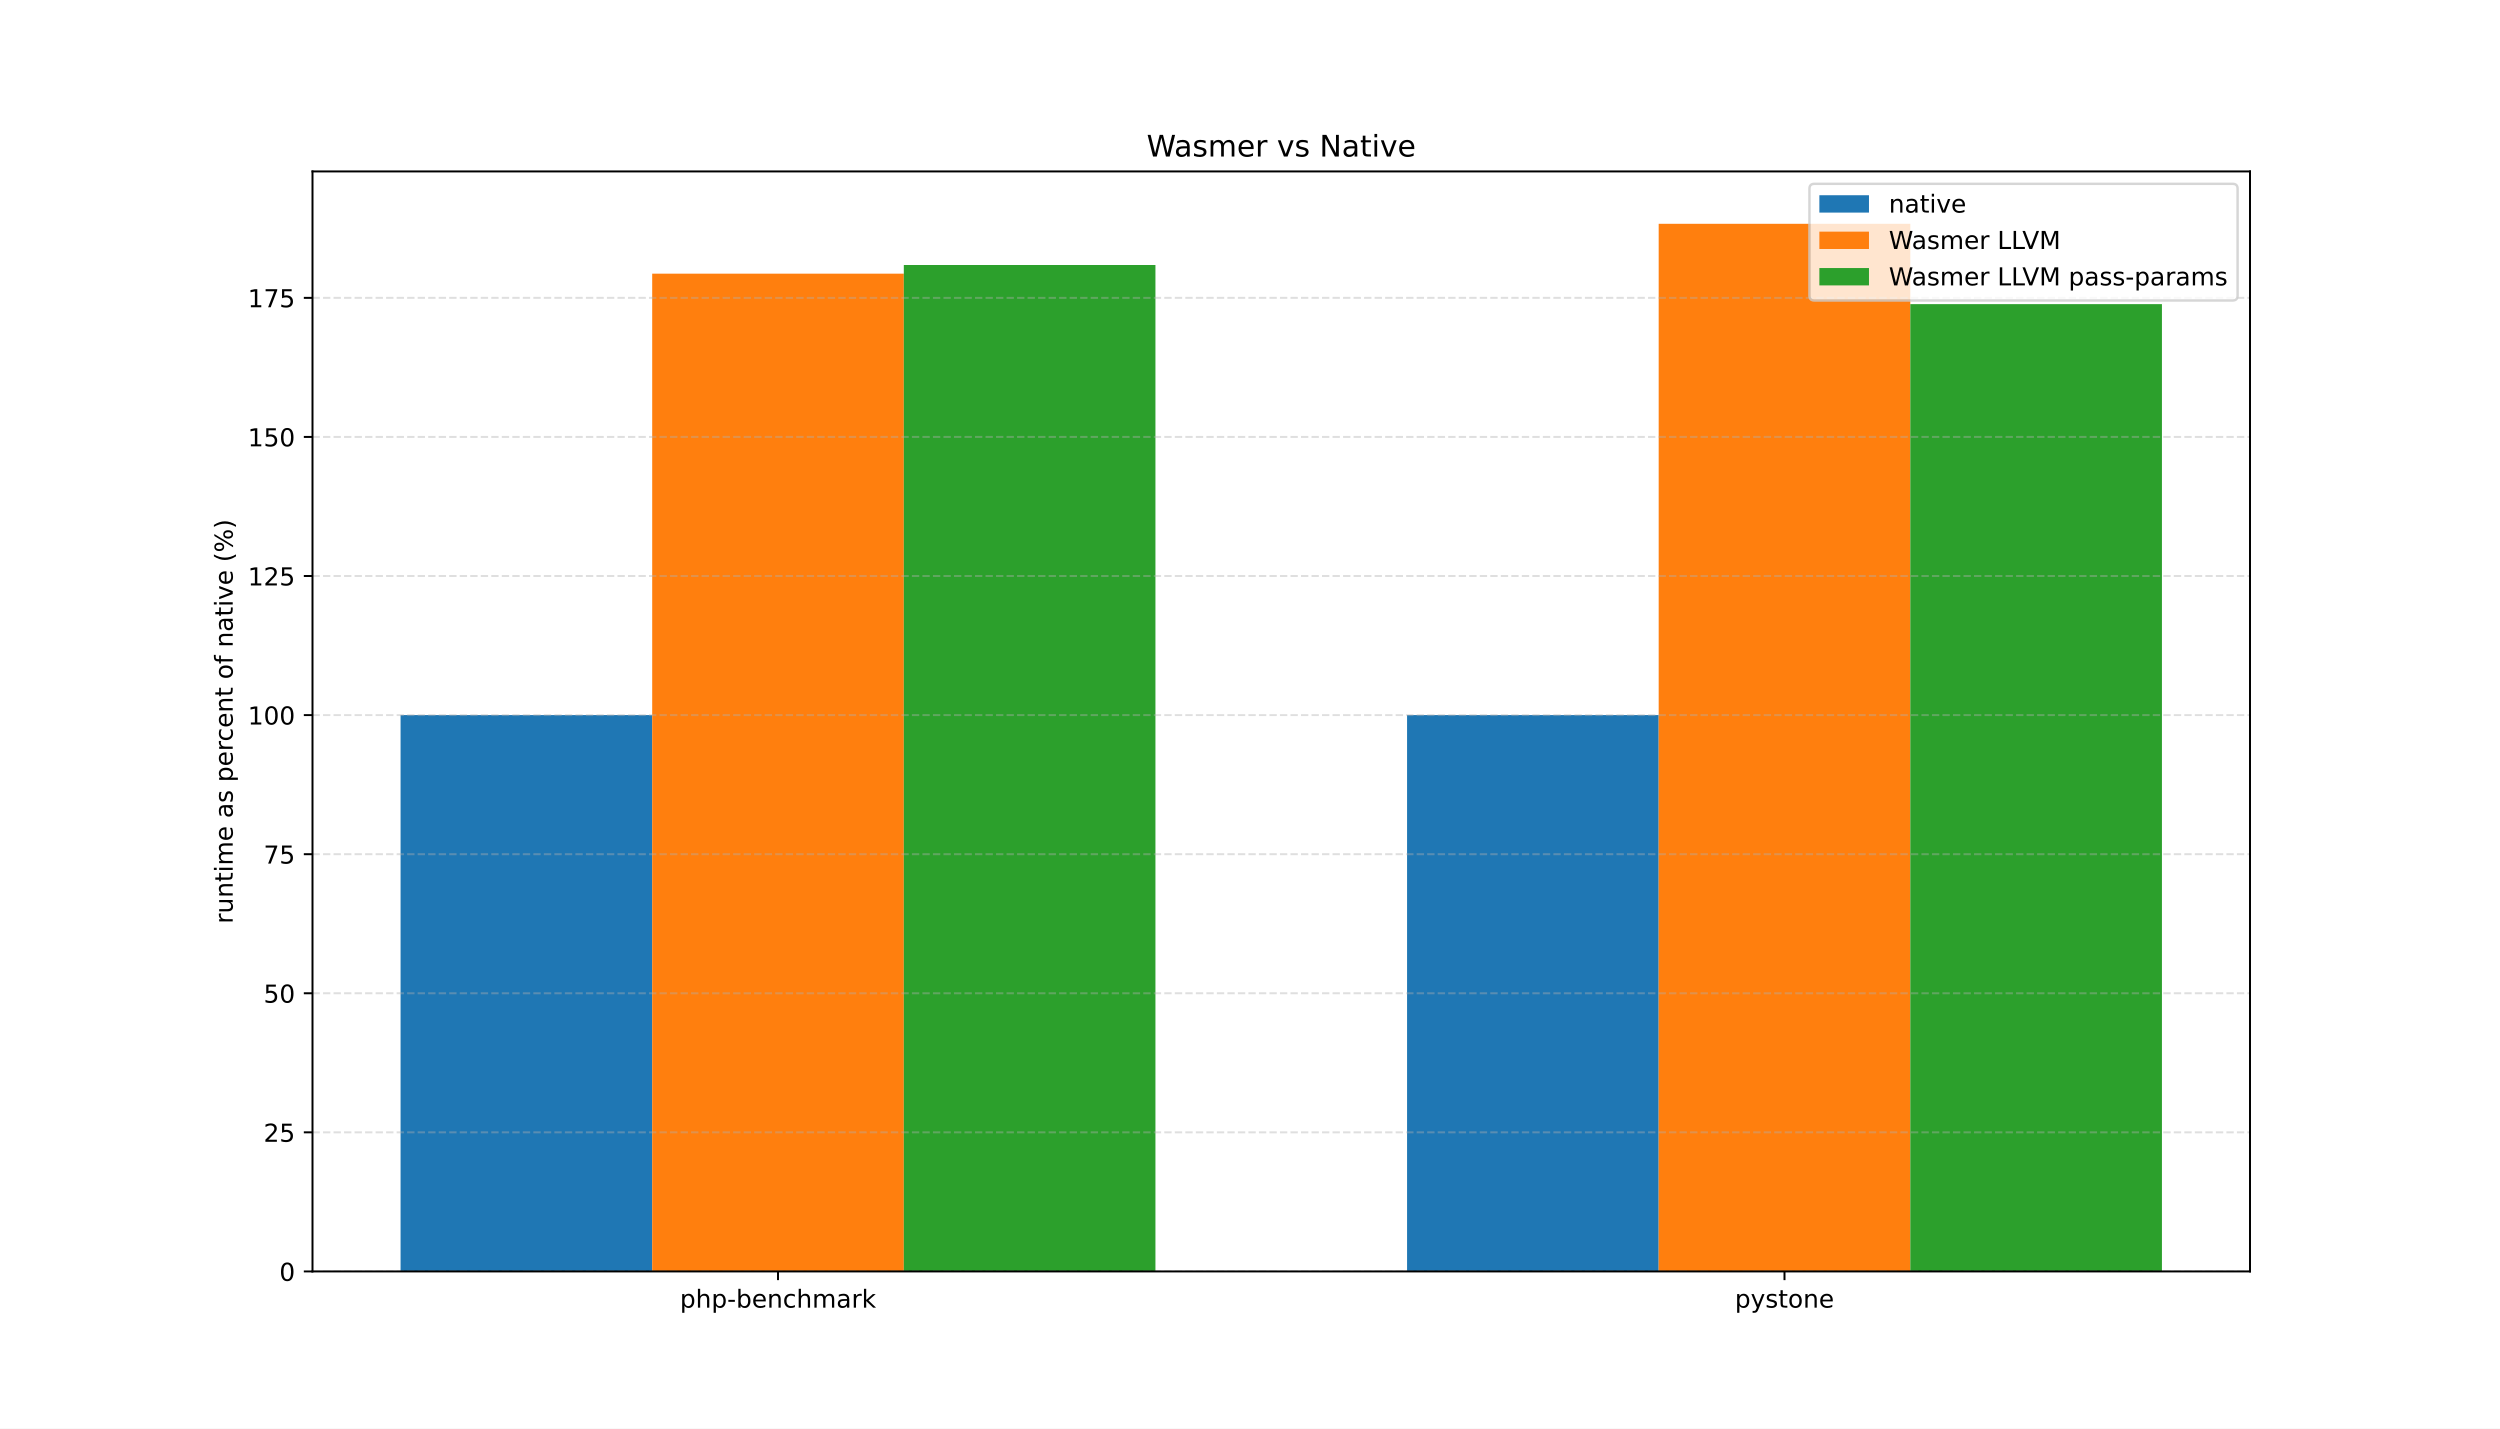
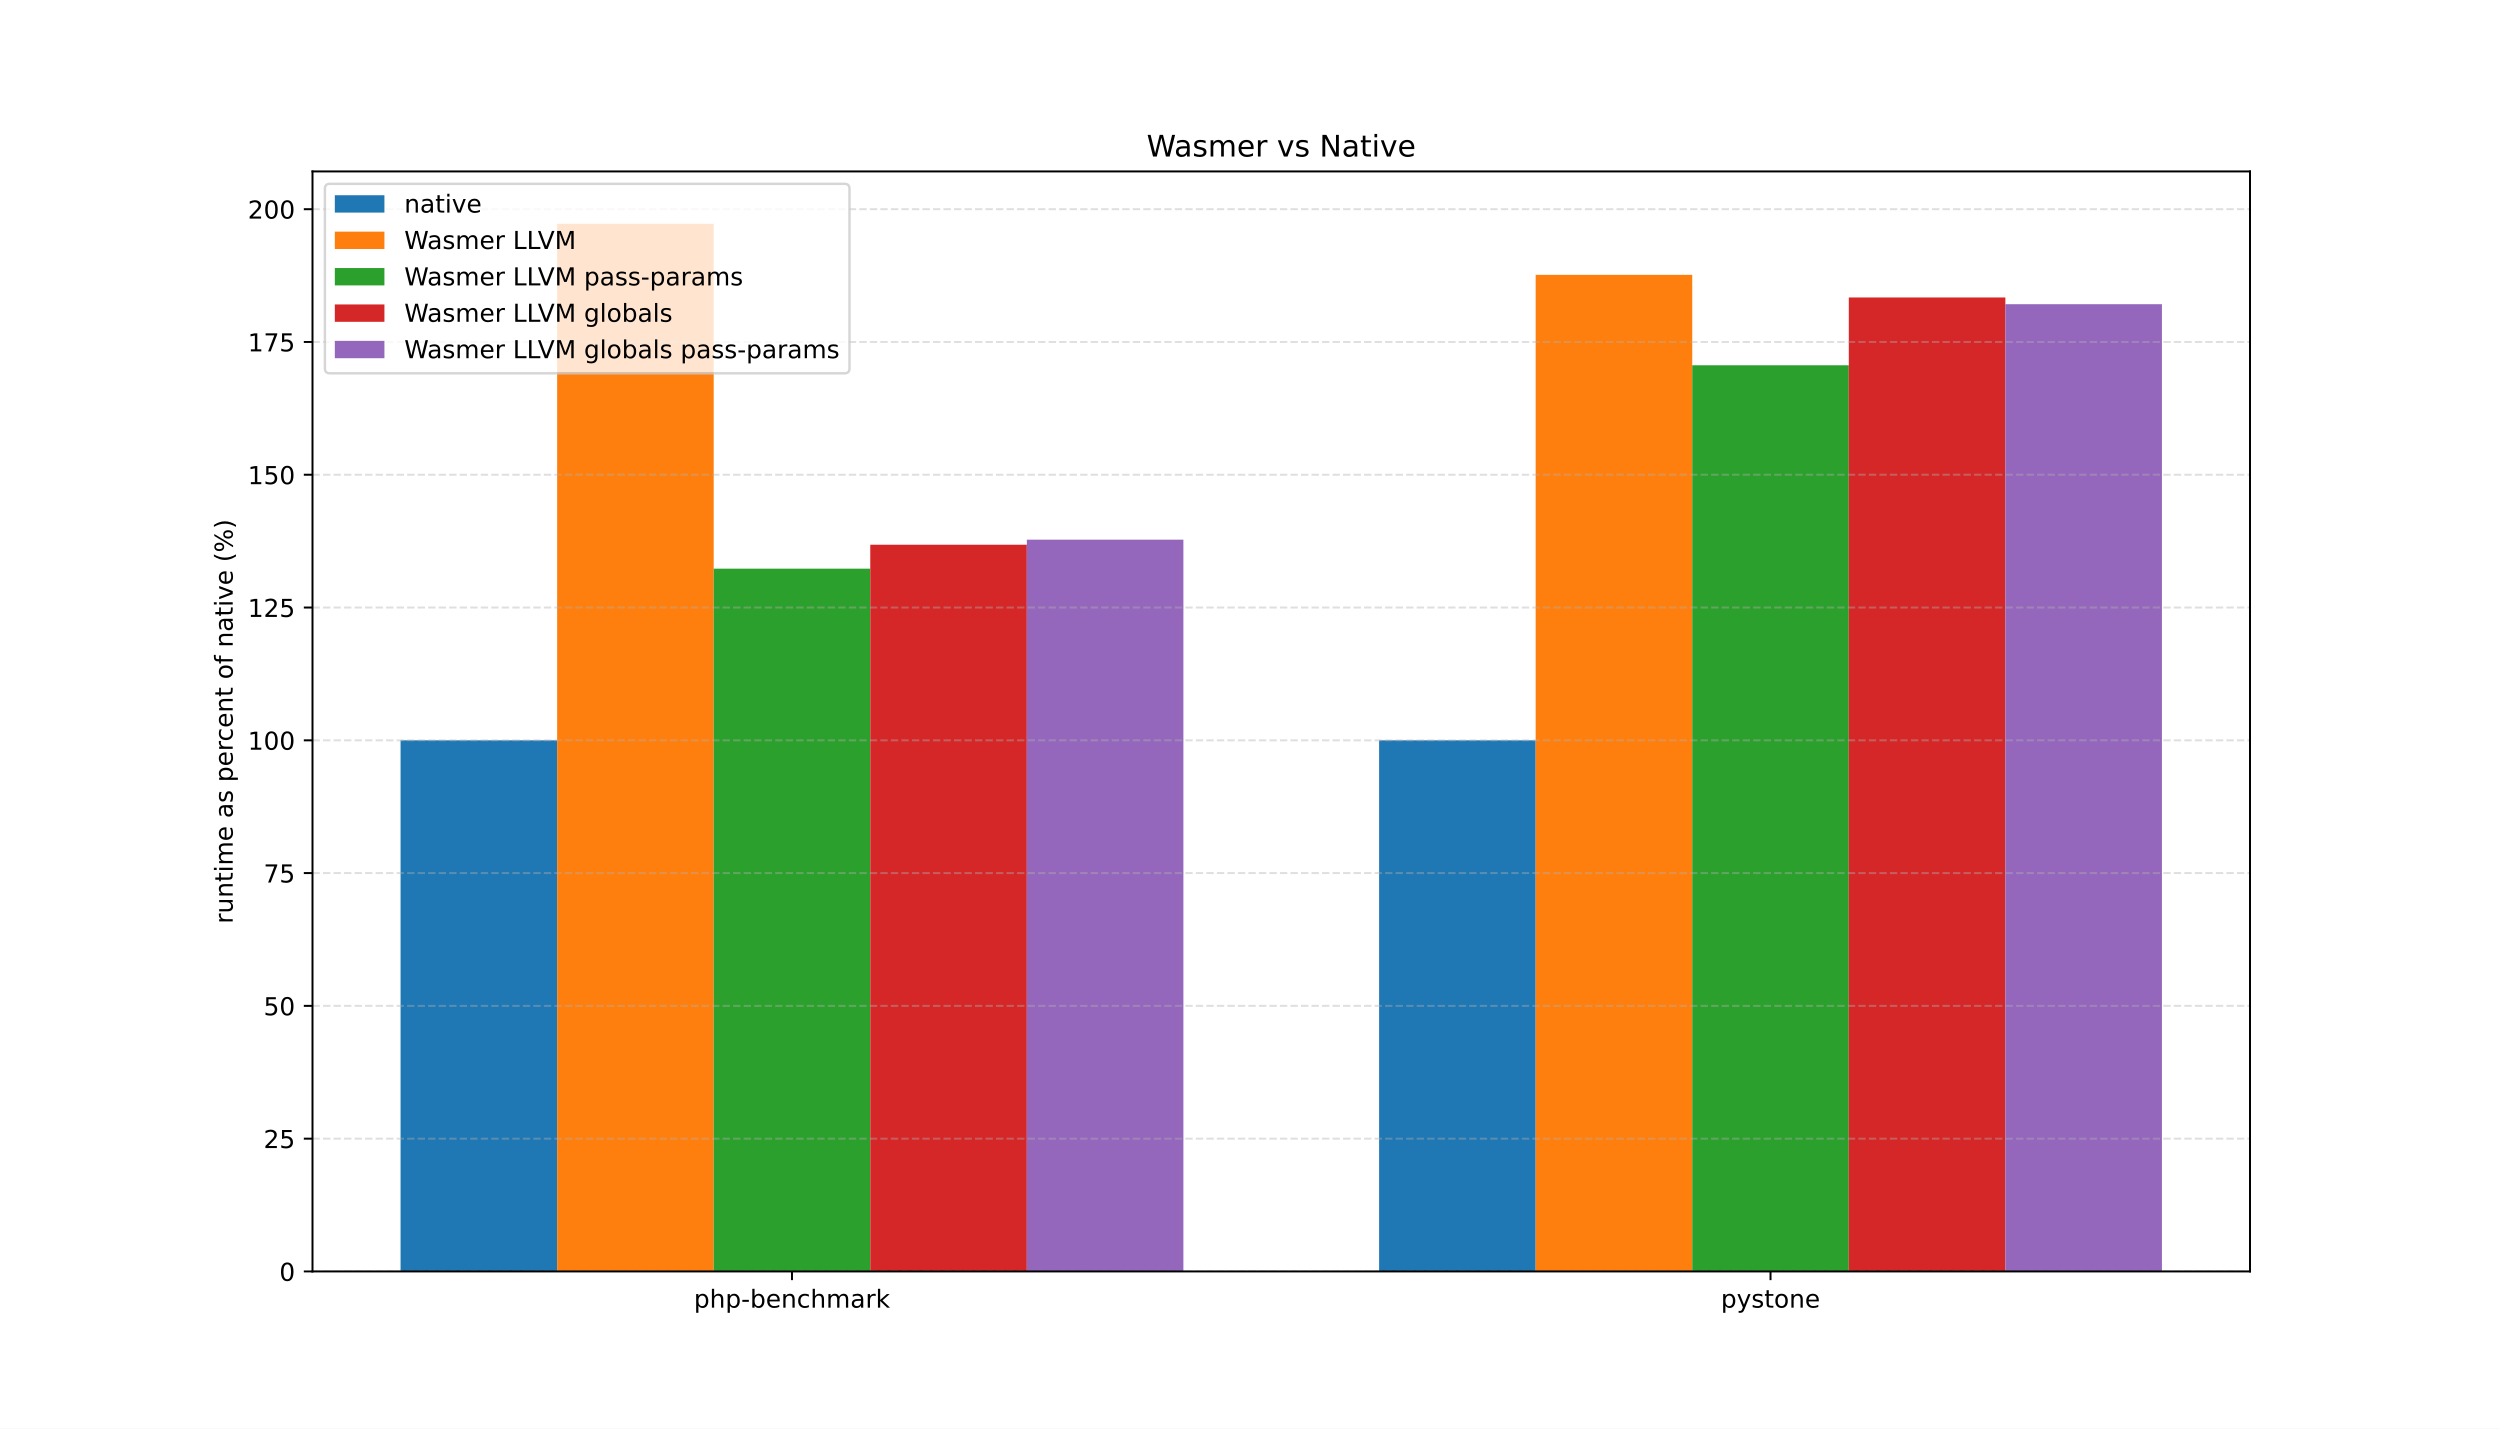
<svg xmlns="http://www.w3.org/2000/svg" xmlns:xlink="http://www.w3.org/1999/xlink" width="1008pt" height="576pt" viewBox="0 0 1008 576" version="1.1">
  <defs>
    <style type="text/css">*{stroke-linejoin: round; stroke-linecap: butt}</style>
  </defs>
  <g id="figure_1">
    <g id="patch_1">
      <path d="M 0 576  L 1008 576  L 1008 0  L 0 0  z " style="fill: #ffffff" />
    </g>
    <g id="axes_1">
      <g id="patch_2">
        <path d="M 126 512.64  L 907.2 512.64  L 907.2 69.12  L 126 69.12  z " style="fill: #ffffff" />
      </g>
      <g id="patch_3">
-         <path d="M 161.509 512.64  L 262.964 512.64  L 262.964 288.328  L 161.509 288.328  z " clip-path="url(#p342e82eab1)" style="fill: #1f77b4" />
+         <path d="M 161.509 512.64  L 224.636 512.64  L 224.636 298.492  L 161.509 298.492  z " clip-path="url(#p5387214556)" style="fill: #1f77b4" />
      </g>
      <g id="patch_4">
-         <path d="M 567.327 512.64  L 668.782 512.64  L 668.782 288.328  L 567.327 288.328  z " clip-path="url(#p342e82eab1)" style="fill: #1f77b4" />
+         <path d="M 556.055 512.64  L 619.182 512.64  L 619.182 298.492  L 556.055 298.492  z " clip-path="url(#p5387214556)" style="fill: #1f77b4" />
      </g>
      <g id="patch_5">
-         <path d="M 262.964 512.64  L 364.418 512.64  L 364.418 110.35  L 262.964 110.35  z " clip-path="url(#p342e82eab1)" style="fill: #ff7f0e" />
+         <path d="M 224.636 512.64  L 287.764 512.64  L 287.764 90.24  L 224.636 90.24  z " clip-path="url(#p5387214556)" style="fill: #ff7f0e" />
      </g>
      <g id="patch_6">
-         <path d="M 668.782 512.64  L 770.236 512.64  L 770.236 90.24  L 668.782 90.24  z " clip-path="url(#p342e82eab1)" style="fill: #ff7f0e" />
+         <path d="M 619.182 512.64  L 682.309 512.64  L 682.309 110.815  L 619.182 110.815  z " clip-path="url(#p5387214556)" style="fill: #ff7f0e" />
      </g>
      <g id="patch_7">
-         <path d="M 364.418 512.64  L 465.873 512.64  L 465.873 106.85  L 364.418 106.85  z " clip-path="url(#p342e82eab1)" style="fill: #2ca02c" />
+         <path d="M 287.764 512.64  L 350.891 512.64  L 350.891 229.289  L 287.764 229.289  z " clip-path="url(#p5387214556)" style="fill: #2ca02c" />
      </g>
      <g id="patch_8">
-         <path d="M 770.236 512.64  L 871.691 512.64  L 871.691 122.639  L 770.236 122.639  z " clip-path="url(#p342e82eab1)" style="fill: #2ca02c" />
+         <path d="M 682.309 512.64  L 745.436 512.64  L 745.436 147.288  L 682.309 147.288  z " clip-path="url(#p5387214556)" style="fill: #2ca02c" />
+       </g>
+       <g id="patch_9">
+         <path d="M 350.891 512.64  L 414.018 512.64  L 414.018 219.643  L 350.891 219.643  z " clip-path="url(#p5387214556)" style="fill: #d62728" />
+       </g>
+       <g id="patch_10">
+         <path d="M 745.436 512.64  L 808.564 512.64  L 808.564 119.947  L 745.436 119.947  z " clip-path="url(#p5387214556)" style="fill: #d62728" />
+       </g>
+       <g id="patch_11">
+         <path d="M 414.018 512.64  L 477.145 512.64  L 477.145 217.607  L 414.018 217.607  z " clip-path="url(#p5387214556)" style="fill: #9467bd" />
+       </g>
+       <g id="patch_12">
+         <path d="M 808.564 512.64  L 871.691 512.64  L 871.691 122.659  L 808.564 122.659  z " clip-path="url(#p5387214556)" style="fill: #9467bd" />
      </g>
      <g id="matplotlib.axis_1">
        <g id="xtick_1">
          <g id="line2d_1">
            <defs>
-               <path id="maad14b20c5" d="M 0 0  L 0 3.5  " style="stroke: #000000; stroke-width: 0.8" />
+               <path id="m8059fe79af" d="M 0 0  L 0 3.5  " style="stroke: #000000; stroke-width: 0.8" />
            </defs>
            <g>
-               <use xlink:href="#maad14b20c5" x="313.691" y="512.64" style="stroke: #000000; stroke-width: 0.8" />
+               <use xlink:href="#m8059fe79af" x="319.327" y="512.64" style="stroke: #000000; stroke-width: 0.8" />
            </g>
          </g>
          <g id="text_1">
-             <g transform="translate(274.1472 527.2384) scale(0.1 -0.1)">
+             <g transform="translate(279.7835 527.2384) scale(0.1 -0.1)">
              <defs>
                <path id="DejaVuSans-70" d="M 1159 525  L 1159 -1331  L 581 -1331  L 581 3500  L 1159 3500  L 1159 2969  Q 1341 3281 1617 3432  Q 1894 3584 2278 3584  Q 2916 3584 3314 3078  Q 3713 2572 3713 1747  Q 3713 922 3314 415  Q 2916 -91 2278 -91  Q 1894 -91 1617 61  Q 1341 213 1159 525  z M 3116 1747  Q 3116 2381 2855 2742  Q 2594 3103 2138 3103  Q 1681 3103 1420 2742  Q 1159 2381 1159 1747  Q 1159 1113 1420 752  Q 1681 391 2138 391  Q 2594 391 2855 752  Q 3116 1113 3116 1747  z " transform="scale(0.015625)" />
                <path id="DejaVuSans-68" d="M 3513 2113  L 3513 0  L 2938 0  L 2938 2094  Q 2938 2591 2744 2837  Q 2550 3084 2163 3084  Q 1697 3084 1428 2787  Q 1159 2491 1159 1978  L 1159 0  L 581 0  L 581 4863  L 1159 4863  L 1159 2956  Q 1366 3272 1645 3428  Q 1925 3584 2291 3584  Q 2894 3584 3203 3211  Q 3513 2838 3513 2113  z " transform="scale(0.015625)" />
                <path id="DejaVuSans-2d" d="M 313 2009  L 1997 2009  L 1997 1497  L 313 1497  L 313 2009  z " transform="scale(0.015625)" />
                <path id="DejaVuSans-62" d="M 3116 1747  Q 3116 2381 2855 2742  Q 2594 3103 2138 3103  Q 1681 3103 1420 2742  Q 1159 2381 1159 1747  Q 1159 1113 1420 752  Q 1681 391 2138 391  Q 2594 391 2855 752  Q 3116 1113 3116 1747  z M 1159 2969  Q 1341 3281 1617 3432  Q 1894 3584 2278 3584  Q 2916 3584 3314 3078  Q 3713 2572 3713 1747  Q 3713 922 3314 415  Q 2916 -91 2278 -91  Q 1894 -91 1617 61  Q 1341 213 1159 525  L 1159 0  L 581 0  L 581 4863  L 1159 4863  L 1159 2969  z " transform="scale(0.015625)" />
                <path id="DejaVuSans-65" d="M 3597 1894  L 3597 1613  L 953 1613  Q 991 1019 1311 708  Q 1631 397 2203 397  Q 2534 397 2845 478  Q 3156 559 3463 722  L 3463 178  Q 3153 47 2828 -22  Q 2503 -91 2169 -91  Q 1331 -91 842 396  Q 353 884 353 1716  Q 353 2575 817 3079  Q 1281 3584 2069 3584  Q 2775 3584 3186 3129  Q 3597 2675 3597 1894  z M 3022 2063  Q 3016 2534 2758 2815  Q 2500 3097 2075 3097  Q 1594 3097 1305 2825  Q 1016 2553 972 2059  L 3022 2063  z " transform="scale(0.015625)" />
                <path id="DejaVuSans-6e" d="M 3513 2113  L 3513 0  L 2938 0  L 2938 2094  Q 2938 2591 2744 2837  Q 2550 3084 2163 3084  Q 1697 3084 1428 2787  Q 1159 2491 1159 1978  L 1159 0  L 581 0  L 581 3500  L 1159 3500  L 1159 2956  Q 1366 3272 1645 3428  Q 1925 3584 2291 3584  Q 2894 3584 3203 3211  Q 3513 2838 3513 2113  z " transform="scale(0.015625)" />
                <path id="DejaVuSans-63" d="M 3122 3366  L 3122 2828  Q 2878 2963 2633 3030  Q 2388 3097 2138 3097  Q 1578 3097 1268 2742  Q 959 2388 959 1747  Q 959 1106 1268 751  Q 1578 397 2138 397  Q 2388 397 2633 464  Q 2878 531 3122 666  L 3122 134  Q 2881 22 2623 -34  Q 2366 -91 2075 -91  Q 1284 -91 818 406  Q 353 903 353 1747  Q 353 2603 823 3093  Q 1294 3584 2113 3584  Q 2378 3584 2631 3529  Q 2884 3475 3122 3366  z " transform="scale(0.015625)" />
                <path id="DejaVuSans-6d" d="M 3328 2828  Q 3544 3216 3844 3400  Q 4144 3584 4550 3584  Q 5097 3584 5394 3201  Q 5691 2819 5691 2113  L 5691 0  L 5113 0  L 5113 2094  Q 5113 2597 4934 2840  Q 4756 3084 4391 3084  Q 3944 3084 3684 2787  Q 3425 2491 3425 1978  L 3425 0  L 2847 0  L 2847 2094  Q 2847 2600 2669 2842  Q 2491 3084 2119 3084  Q 1678 3084 1418 2786  Q 1159 2488 1159 1978  L 1159 0  L 581 0  L 581 3500  L 1159 3500  L 1159 2956  Q 1356 3278 1631 3431  Q 1906 3584 2284 3584  Q 2666 3584 2933 3390  Q 3200 3197 3328 2828  z " transform="scale(0.015625)" />
                <path id="DejaVuSans-61" d="M 2194 1759  Q 1497 1759 1228 1600  Q 959 1441 959 1056  Q 959 750 1161 570  Q 1363 391 1709 391  Q 2188 391 2477 730  Q 2766 1069 2766 1631  L 2766 1759  L 2194 1759  z M 3341 1997  L 3341 0  L 2766 0  L 2766 531  Q 2569 213 2275 61  Q 1981 -91 1556 -91  Q 1019 -91 701 211  Q 384 513 384 1019  Q 384 1609 779 1909  Q 1175 2209 1959 2209  L 2766 2209  L 2766 2266  Q 2766 2663 2505 2880  Q 2244 3097 1772 3097  Q 1472 3097 1187 3025  Q 903 2953 641 2809  L 641 3341  Q 956 3463 1253 3523  Q 1550 3584 1831 3584  Q 2591 3584 2966 3190  Q 3341 2797 3341 1997  z " transform="scale(0.015625)" />
                <path id="DejaVuSans-72" d="M 2631 2963  Q 2534 3019 2420 3045  Q 2306 3072 2169 3072  Q 1681 3072 1420 2755  Q 1159 2438 1159 1844  L 1159 0  L 581 0  L 581 3500  L 1159 3500  L 1159 2956  Q 1341 3275 1631 3429  Q 1922 3584 2338 3584  Q 2397 3584 2469 3576  Q 2541 3569 2628 3553  L 2631 2963  z " transform="scale(0.015625)" />
                <path id="DejaVuSans-6b" d="M 581 4863  L 1159 4863  L 1159 1991  L 2875 3500  L 3609 3500  L 1753 1863  L 3688 0  L 2938 0  L 1159 1709  L 1159 0  L 581 0  L 581 4863  z " transform="scale(0.015625)" />
              </defs>
              <use xlink:href="#DejaVuSans-70" />
              <use xlink:href="#DejaVuSans-68" transform="translate(63.47656 0)" />
              <use xlink:href="#DejaVuSans-70" transform="translate(126.8555 0)" />
              <use xlink:href="#DejaVuSans-2d" transform="translate(190.332 0)" />
              <use xlink:href="#DejaVuSans-62" transform="translate(226.416 0)" />
              <use xlink:href="#DejaVuSans-65" transform="translate(289.8926 0)" />
              <use xlink:href="#DejaVuSans-6e" transform="translate(351.416 0)" />
              <use xlink:href="#DejaVuSans-63" transform="translate(414.7949 0)" />
              <use xlink:href="#DejaVuSans-68" transform="translate(469.7754 0)" />
              <use xlink:href="#DejaVuSans-6d" transform="translate(533.1543 0)" />
              <use xlink:href="#DejaVuSans-61" transform="translate(630.5664 0)" />
              <use xlink:href="#DejaVuSans-72" transform="translate(691.8457 0)" />
              <use xlink:href="#DejaVuSans-6b" transform="translate(732.959 0)" />
            </g>
          </g>
        </g>
        <g id="xtick_2">
          <g id="line2d_2">
            <g>
-               <use xlink:href="#maad14b20c5" x="719.509" y="512.64" style="stroke: #000000; stroke-width: 0.8" />
+               <use xlink:href="#m8059fe79af" x="713.873" y="512.64" style="stroke: #000000; stroke-width: 0.8" />
            </g>
          </g>
          <g id="text_2">
-             <g transform="translate(699.506 527.2384) scale(0.1 -0.1)">
+             <g transform="translate(693.8696 527.2384) scale(0.1 -0.1)">
              <defs>
                <path id="DejaVuSans-79" d="M 2059 -325  Q 1816 -950 1584 -1140  Q 1353 -1331 966 -1331  L 506 -1331  L 506 -850  L 844 -850  Q 1081 -850 1212 -737  Q 1344 -625 1503 -206  L 1606 56  L 191 3500  L 800 3500  L 1894 763  L 2988 3500  L 3597 3500  L 2059 -325  z " transform="scale(0.015625)" />
                <path id="DejaVuSans-73" d="M 2834 3397  L 2834 2853  Q 2591 2978 2328 3040  Q 2066 3103 1784 3103  Q 1356 3103 1142 2972  Q 928 2841 928 2578  Q 928 2378 1081 2264  Q 1234 2150 1697 2047  L 1894 2003  Q 2506 1872 2764 1633  Q 3022 1394 3022 966  Q 3022 478 2636 193  Q 2250 -91 1575 -91  Q 1294 -91 989 -36  Q 684 19 347 128  L 347 722  Q 666 556 975 473  Q 1284 391 1588 391  Q 1994 391 2212 530  Q 2431 669 2431 922  Q 2431 1156 2273 1281  Q 2116 1406 1581 1522  L 1381 1569  Q 847 1681 609 1914  Q 372 2147 372 2553  Q 372 3047 722 3315  Q 1072 3584 1716 3584  Q 2034 3584 2315 3537  Q 2597 3491 2834 3397  z " transform="scale(0.015625)" />
                <path id="DejaVuSans-74" d="M 1172 4494  L 1172 3500  L 2356 3500  L 2356 3053  L 1172 3053  L 1172 1153  Q 1172 725 1289 603  Q 1406 481 1766 481  L 2356 481  L 2356 0  L 1766 0  Q 1100 0 847 248  Q 594 497 594 1153  L 594 3053  L 172 3053  L 172 3500  L 594 3500  L 594 4494  L 1172 4494  z " transform="scale(0.015625)" />
                <path id="DejaVuSans-6f" d="M 1959 3097  Q 1497 3097 1228 2736  Q 959 2375 959 1747  Q 959 1119 1226 758  Q 1494 397 1959 397  Q 2419 397 2687 759  Q 2956 1122 2956 1747  Q 2956 2369 2687 2733  Q 2419 3097 1959 3097  z M 1959 3584  Q 2709 3584 3137 3096  Q 3566 2609 3566 1747  Q 3566 888 3137 398  Q 2709 -91 1959 -91  Q 1206 -91 779 398  Q 353 888 353 1747  Q 353 2609 779 3096  Q 1206 3584 1959 3584  z " transform="scale(0.015625)" />
              </defs>
              <use xlink:href="#DejaVuSans-70" />
              <use xlink:href="#DejaVuSans-79" transform="translate(63.47656 0)" />
              <use xlink:href="#DejaVuSans-73" transform="translate(122.6562 0)" />
              <use xlink:href="#DejaVuSans-74" transform="translate(174.7559 0)" />
              <use xlink:href="#DejaVuSans-6f" transform="translate(213.9648 0)" />
              <use xlink:href="#DejaVuSans-6e" transform="translate(275.1465 0)" />
              <use xlink:href="#DejaVuSans-65" transform="translate(338.5254 0)" />
            </g>
          </g>
        </g>
      </g>
      <g id="matplotlib.axis_2">
        <g id="ytick_1">
          <g id="line2d_3">
-             <path d="M 126 512.64  L 907.2 512.64  " clip-path="url(#p342e82eab1)" style="fill: none; stroke-dasharray: 2.96,1.28; stroke-dashoffset: 0; stroke: #b0b0b0; stroke-opacity: 0.4; stroke-width: 0.8" />
+             <path d="M 126 512.64  L 907.2 512.64  " clip-path="url(#p5387214556)" style="fill: none; stroke-dasharray: 2.96,1.28; stroke-dashoffset: 0; stroke: #b0b0b0; stroke-opacity: 0.4; stroke-width: 0.8" />
          </g>
          <g id="line2d_4">
            <defs>
-               <path id="m78eeb059bb" d="M 0 0  L -3.5 0  " style="stroke: #000000; stroke-width: 0.8" />
+               <path id="m490b2d22f8" d="M 0 0  L -3.5 0  " style="stroke: #000000; stroke-width: 0.8" />
            </defs>
            <g>
-               <use xlink:href="#m78eeb059bb" x="126" y="512.64" style="stroke: #000000; stroke-width: 0.8" />
+               <use xlink:href="#m490b2d22f8" x="126" y="512.64" style="stroke: #000000; stroke-width: 0.8" />
            </g>
          </g>
          <g id="text_3">
            <g transform="translate(112.6375 516.4392) scale(0.1 -0.1)">
              <defs>
                <path id="DejaVuSans-30" d="M 2034 4250  Q 1547 4250 1301 3770  Q 1056 3291 1056 2328  Q 1056 1369 1301 889  Q 1547 409 2034 409  Q 2525 409 2770 889  Q 3016 1369 3016 2328  Q 3016 3291 2770 3770  Q 2525 4250 2034 4250  z M 2034 4750  Q 2819 4750 3233 4129  Q 3647 3509 3647 2328  Q 3647 1150 3233 529  Q 2819 -91 2034 -91  Q 1250 -91 836 529  Q 422 1150 422 2328  Q 422 3509 836 4129  Q 1250 4750 2034 4750  z " transform="scale(0.015625)" />
              </defs>
              <use xlink:href="#DejaVuSans-30" />
            </g>
          </g>
        </g>
        <g id="ytick_2">
          <g id="line2d_5">
-             <path d="M 126 456.562  L 907.2 456.562  " clip-path="url(#p342e82eab1)" style="fill: none; stroke-dasharray: 2.96,1.28; stroke-dashoffset: 0; stroke: #b0b0b0; stroke-opacity: 0.4; stroke-width: 0.8" />
+             <path d="M 126 459.103  L 907.2 459.103  " clip-path="url(#p5387214556)" style="fill: none; stroke-dasharray: 2.96,1.28; stroke-dashoffset: 0; stroke: #b0b0b0; stroke-opacity: 0.4; stroke-width: 0.8" />
          </g>
          <g id="line2d_6">
            <g>
-               <use xlink:href="#m78eeb059bb" x="126" y="456.562" style="stroke: #000000; stroke-width: 0.8" />
+               <use xlink:href="#m490b2d22f8" x="126" y="459.103" style="stroke: #000000; stroke-width: 0.8" />
            </g>
          </g>
          <g id="text_4">
-             <g transform="translate(106.275 460.3613) scale(0.1 -0.1)">
+             <g transform="translate(106.275 462.9021) scale(0.1 -0.1)">
              <defs>
                <path id="DejaVuSans-32" d="M 1228 531  L 3431 531  L 3431 0  L 469 0  L 469 531  Q 828 903 1448 1529  Q 2069 2156 2228 2338  Q 2531 2678 2651 2914  Q 2772 3150 2772 3378  Q 2772 3750 2511 3984  Q 2250 4219 1831 4219  Q 1534 4219 1204 4116  Q 875 4013 500 3803  L 500 4441  Q 881 4594 1212 4672  Q 1544 4750 1819 4750  Q 2544 4750 2975 4387  Q 3406 4025 3406 3419  Q 3406 3131 3298 2873  Q 3191 2616 2906 2266  Q 2828 2175 2409 1742  Q 1991 1309 1228 531  z " transform="scale(0.015625)" />
                <path id="DejaVuSans-35" d="M 691 4666  L 3169 4666  L 3169 4134  L 1269 4134  L 1269 2991  Q 1406 3038 1543 3061  Q 1681 3084 1819 3084  Q 2600 3084 3056 2656  Q 3513 2228 3513 1497  Q 3513 744 3044 326  Q 2575 -91 1722 -91  Q 1428 -91 1123 -41  Q 819 9 494 109  L 494 744  Q 775 591 1075 516  Q 1375 441 1709 441  Q 2250 441 2565 725  Q 2881 1009 2881 1497  Q 2881 1984 2565 2268  Q 2250 2553 1709 2553  Q 1456 2553 1204 2497  Q 953 2441 691 2322  L 691 4666  z " transform="scale(0.015625)" />
              </defs>
              <use xlink:href="#DejaVuSans-32" />
              <use xlink:href="#DejaVuSans-35" transform="translate(63.62305 0)" />
            </g>
          </g>
        </g>
        <g id="ytick_3">
          <g id="line2d_7">
-             <path d="M 126 400.484  L 907.2 400.484  " clip-path="url(#p342e82eab1)" style="fill: none; stroke-dasharray: 2.96,1.28; stroke-dashoffset: 0; stroke: #b0b0b0; stroke-opacity: 0.4; stroke-width: 0.8" />
+             <path d="M 126 405.566  L 907.2 405.566  " clip-path="url(#p5387214556)" style="fill: none; stroke-dasharray: 2.96,1.28; stroke-dashoffset: 0; stroke: #b0b0b0; stroke-opacity: 0.4; stroke-width: 0.8" />
          </g>
          <g id="line2d_8">
            <g>
-               <use xlink:href="#m78eeb059bb" x="126" y="400.484" style="stroke: #000000; stroke-width: 0.8" />
+               <use xlink:href="#m490b2d22f8" x="126" y="405.566" style="stroke: #000000; stroke-width: 0.8" />
            </g>
          </g>
          <g id="text_5">
-             <g transform="translate(106.275 404.2835) scale(0.1 -0.1)">
+             <g transform="translate(106.275 409.365) scale(0.1 -0.1)">
              <use xlink:href="#DejaVuSans-35" />
              <use xlink:href="#DejaVuSans-30" transform="translate(63.62305 0)" />
            </g>
          </g>
        </g>
        <g id="ytick_4">
          <g id="line2d_9">
-             <path d="M 126 344.406  L 907.2 344.406  " clip-path="url(#p342e82eab1)" style="fill: none; stroke-dasharray: 2.96,1.28; stroke-dashoffset: 0; stroke: #b0b0b0; stroke-opacity: 0.4; stroke-width: 0.8" />
+             <path d="M 126 352.029  L 907.2 352.029  " clip-path="url(#p5387214556)" style="fill: none; stroke-dasharray: 2.96,1.28; stroke-dashoffset: 0; stroke: #b0b0b0; stroke-opacity: 0.4; stroke-width: 0.8" />
          </g>
          <g id="line2d_10">
            <g>
-               <use xlink:href="#m78eeb059bb" x="126" y="344.406" style="stroke: #000000; stroke-width: 0.8" />
+               <use xlink:href="#m490b2d22f8" x="126" y="352.029" style="stroke: #000000; stroke-width: 0.8" />
            </g>
          </g>
          <g id="text_6">
-             <g transform="translate(106.275 348.2056) scale(0.1 -0.1)">
+             <g transform="translate(106.275 355.828) scale(0.1 -0.1)">
              <defs>
                <path id="DejaVuSans-37" d="M 525 4666  L 3525 4666  L 3525 4397  L 1831 0  L 1172 0  L 2766 4134  L 525 4134  L 525 4666  z " transform="scale(0.015625)" />
              </defs>
              <use xlink:href="#DejaVuSans-37" />
              <use xlink:href="#DejaVuSans-35" transform="translate(63.62305 0)" />
            </g>
          </g>
        </g>
        <g id="ytick_5">
          <g id="line2d_11">
-             <path d="M 126 288.328  L 907.2 288.328  " clip-path="url(#p342e82eab1)" style="fill: none; stroke-dasharray: 2.96,1.28; stroke-dashoffset: 0; stroke: #b0b0b0; stroke-opacity: 0.4; stroke-width: 0.8" />
+             <path d="M 126 298.492  L 907.2 298.492  " clip-path="url(#p5387214556)" style="fill: none; stroke-dasharray: 2.96,1.28; stroke-dashoffset: 0; stroke: #b0b0b0; stroke-opacity: 0.4; stroke-width: 0.8" />
          </g>
          <g id="line2d_12">
            <g>
-               <use xlink:href="#m78eeb059bb" x="126" y="288.328" style="stroke: #000000; stroke-width: 0.8" />
+               <use xlink:href="#m490b2d22f8" x="126" y="298.492" style="stroke: #000000; stroke-width: 0.8" />
            </g>
          </g>
          <g id="text_7">
-             <g transform="translate(99.9125 292.1277) scale(0.1 -0.1)">
+             <g transform="translate(99.9125 302.2909) scale(0.1 -0.1)">
              <defs>
                <path id="DejaVuSans-31" d="M 794 531  L 1825 531  L 1825 4091  L 703 3866  L 703 4441  L 1819 4666  L 2450 4666  L 2450 531  L 3481 531  L 3481 0  L 794 0  L 794 531  z " transform="scale(0.015625)" />
              </defs>
              <use xlink:href="#DejaVuSans-31" />
              <use xlink:href="#DejaVuSans-30" transform="translate(63.62305 0)" />
              <use xlink:href="#DejaVuSans-30" transform="translate(127.2461 0)" />
            </g>
          </g>
        </g>
        <g id="ytick_6">
          <g id="line2d_13">
-             <path d="M 126 232.251  L 907.2 232.251  " clip-path="url(#p342e82eab1)" style="fill: none; stroke-dasharray: 2.96,1.28; stroke-dashoffset: 0; stroke: #b0b0b0; stroke-opacity: 0.4; stroke-width: 0.8" />
+             <path d="M 126 244.955  L 907.2 244.955  " clip-path="url(#p5387214556)" style="fill: none; stroke-dasharray: 2.96,1.28; stroke-dashoffset: 0; stroke: #b0b0b0; stroke-opacity: 0.4; stroke-width: 0.8" />
          </g>
          <g id="line2d_14">
            <g>
-               <use xlink:href="#m78eeb059bb" x="126" y="232.251" style="stroke: #000000; stroke-width: 0.8" />
+               <use xlink:href="#m490b2d22f8" x="126" y="244.955" style="stroke: #000000; stroke-width: 0.8" />
            </g>
          </g>
          <g id="text_8">
-             <g transform="translate(99.9125 236.0498) scale(0.1 -0.1)">
+             <g transform="translate(99.9125 248.7538) scale(0.1 -0.1)">
              <use xlink:href="#DejaVuSans-31" />
              <use xlink:href="#DejaVuSans-32" transform="translate(63.62305 0)" />
              <use xlink:href="#DejaVuSans-35" transform="translate(127.2461 0)" />
            </g>
          </g>
        </g>
        <g id="ytick_7">
          <g id="line2d_15">
-             <path d="M 126 176.173  L 907.2 176.173  " clip-path="url(#p342e82eab1)" style="fill: none; stroke-dasharray: 2.96,1.28; stroke-dashoffset: 0; stroke: #b0b0b0; stroke-opacity: 0.4; stroke-width: 0.8" />
+             <path d="M 126 191.417  L 907.2 191.417  " clip-path="url(#p5387214556)" style="fill: none; stroke-dasharray: 2.96,1.28; stroke-dashoffset: 0; stroke: #b0b0b0; stroke-opacity: 0.4; stroke-width: 0.8" />
          </g>
          <g id="line2d_16">
            <g>
-               <use xlink:href="#m78eeb059bb" x="126" y="176.173" style="stroke: #000000; stroke-width: 0.8" />
+               <use xlink:href="#m490b2d22f8" x="126" y="191.417" style="stroke: #000000; stroke-width: 0.8" />
            </g>
          </g>
          <g id="text_9">
-             <g transform="translate(99.9125 179.972) scale(0.1 -0.1)">
+             <g transform="translate(99.9125 195.2167) scale(0.1 -0.1)">
              <use xlink:href="#DejaVuSans-31" />
              <use xlink:href="#DejaVuSans-35" transform="translate(63.62305 0)" />
              <use xlink:href="#DejaVuSans-30" transform="translate(127.2461 0)" />
            </g>
          </g>
        </g>
        <g id="ytick_8">
          <g id="line2d_17">
-             <path d="M 126 120.095  L 907.2 120.095  " clip-path="url(#p342e82eab1)" style="fill: none; stroke-dasharray: 2.96,1.28; stroke-dashoffset: 0; stroke: #b0b0b0; stroke-opacity: 0.4; stroke-width: 0.8" />
+             <path d="M 126 137.88  L 907.2 137.88  " clip-path="url(#p5387214556)" style="fill: none; stroke-dasharray: 2.96,1.28; stroke-dashoffset: 0; stroke: #b0b0b0; stroke-opacity: 0.4; stroke-width: 0.8" />
          </g>
          <g id="line2d_18">
            <g>
-               <use xlink:href="#m78eeb059bb" x="126" y="120.095" style="stroke: #000000; stroke-width: 0.8" />
+               <use xlink:href="#m490b2d22f8" x="126" y="137.88" style="stroke: #000000; stroke-width: 0.8" />
            </g>
          </g>
          <g id="text_10">
-             <g transform="translate(99.9125 123.8941) scale(0.1 -0.1)">
+             <g transform="translate(99.9125 141.6796) scale(0.1 -0.1)">
              <use xlink:href="#DejaVuSans-31" />
              <use xlink:href="#DejaVuSans-37" transform="translate(63.62305 0)" />
              <use xlink:href="#DejaVuSans-35" transform="translate(127.2461 0)" />
            </g>
          </g>
        </g>
-         <g id="text_11">
+         <g id="ytick_9">
+           <g id="line2d_19">
+             <path d="M 126 84.343  L 907.2 84.343  " clip-path="url(#p5387214556)" style="fill: none; stroke-dasharray: 2.96,1.28; stroke-dashoffset: 0; stroke: #b0b0b0; stroke-opacity: 0.4; stroke-width: 0.8" />
+           </g>
+           <g id="line2d_20">
+             <g>
+               <use xlink:href="#m490b2d22f8" x="126" y="84.343" style="stroke: #000000; stroke-width: 0.8" />
+             </g>
+           </g>
+           <g id="text_11">
+             <g transform="translate(99.9125 88.14253) scale(0.1 -0.1)">
+               <use xlink:href="#DejaVuSans-32" />
+               <use xlink:href="#DejaVuSans-30" transform="translate(63.62305 0)" />
+               <use xlink:href="#DejaVuSans-30" transform="translate(127.2461 0)" />
+             </g>
+           </g>
+         </g>
+         <g id="text_12">
          <g transform="translate(93.83281 372.4214) rotate(-90) scale(0.1 -0.1)">
            <defs>
              <path id="DejaVuSans-75" d="M 544 1381  L 544 3500  L 1119 3500  L 1119 1403  Q 1119 906 1312 657  Q 1506 409 1894 409  Q 2359 409 2629 706  Q 2900 1003 2900 1516  L 2900 3500  L 3475 3500  L 3475 0  L 2900 0  L 2900 538  Q 2691 219 2414 64  Q 2138 -91 1772 -91  Q 1169 -91 856 284  Q 544 659 544 1381  z M 1991 3584  L 1991 3584  z " transform="scale(0.015625)" />
              <path id="DejaVuSans-69" d="M 603 3500  L 1178 3500  L 1178 0  L 603 0  L 603 3500  z M 603 4863  L 1178 4863  L 1178 4134  L 603 4134  L 603 4863  z " transform="scale(0.015625)" />
              <path id="DejaVuSans-20" transform="scale(0.015625)" />
              <path id="DejaVuSans-66" d="M 2375 4863  L 2375 4384  L 1825 4384  Q 1516 4384 1395 4259  Q 1275 4134 1275 3809  L 1275 3500  L 2222 3500  L 2222 3053  L 1275 3053  L 1275 0  L 697 0  L 697 3053  L 147 3053  L 147 3500  L 697 3500  L 697 3744  Q 697 4328 969 4595  Q 1241 4863 1831 4863  L 2375 4863  z " transform="scale(0.015625)" />
              <path id="DejaVuSans-76" d="M 191 3500  L 800 3500  L 1894 563  L 2988 3500  L 3597 3500  L 2284 0  L 1503 0  L 191 3500  z " transform="scale(0.015625)" />
              <path id="DejaVuSans-28" d="M 1984 4856  Q 1566 4138 1362 3434  Q 1159 2731 1159 2009  Q 1159 1288 1364 580  Q 1569 -128 1984 -844  L 1484 -844  Q 1016 -109 783 600  Q 550 1309 550 2009  Q 550 2706 781 3412  Q 1013 4119 1484 4856  L 1984 4856  z " transform="scale(0.015625)" />
              <path id="DejaVuSans-25" d="M 4653 2053  Q 4381 2053 4226 1822  Q 4072 1591 4072 1178  Q 4072 772 4226 539  Q 4381 306 4653 306  Q 4919 306 5073 539  Q 5228 772 5228 1178  Q 5228 1588 5073 1820  Q 4919 2053 4653 2053  z M 4653 2450  Q 5147 2450 5437 2106  Q 5728 1763 5728 1178  Q 5728 594 5436 251  Q 5144 -91 4653 -91  Q 4153 -91 3862 251  Q 3572 594 3572 1178  Q 3572 1766 3864 2108  Q 4156 2450 4653 2450  z M 1428 4353  Q 1159 4353 1004 4120  Q 850 3888 850 3481  Q 850 3069 1003 2837  Q 1156 2606 1428 2606  Q 1700 2606 1854 2837  Q 2009 3069 2009 3481  Q 2009 3884 1853 4118  Q 1697 4353 1428 4353  z M 4250 4750  L 4750 4750  L 1831 -91  L 1331 -91  L 4250 4750  z M 1428 4750  Q 1922 4750 2215 4408  Q 2509 4066 2509 3481  Q 2509 2891 2217 2550  Q 1925 2209 1428 2209  Q 931 2209 642 2551  Q 353 2894 353 3481  Q 353 4063 643 4406  Q 934 4750 1428 4750  z " transform="scale(0.015625)" />
              <path id="DejaVuSans-29" d="M 513 4856  L 1013 4856  Q 1481 4119 1714 3412  Q 1947 2706 1947 2009  Q 1947 1309 1714 600  Q 1481 -109 1013 -844  L 513 -844  Q 928 -128 1133 580  Q 1338 1288 1338 2009  Q 1338 2731 1133 3434  Q 928 4138 513 4856  z " transform="scale(0.015625)" />
            </defs>
            <use xlink:href="#DejaVuSans-72" />
            <use xlink:href="#DejaVuSans-75" transform="translate(41.11328 0)" />
            <use xlink:href="#DejaVuSans-6e" transform="translate(104.4922 0)" />
            <use xlink:href="#DejaVuSans-74" transform="translate(167.8711 0)" />
            <use xlink:href="#DejaVuSans-69" transform="translate(207.0801 0)" />
            <use xlink:href="#DejaVuSans-6d" transform="translate(234.8633 0)" />
            <use xlink:href="#DejaVuSans-65" transform="translate(332.2754 0)" />
            <use xlink:href="#DejaVuSans-20" transform="translate(393.7988 0)" />
            <use xlink:href="#DejaVuSans-61" transform="translate(425.5859 0)" />
            <use xlink:href="#DejaVuSans-73" transform="translate(486.8652 0)" />
            <use xlink:href="#DejaVuSans-20" transform="translate(538.9648 0)" />
            <use xlink:href="#DejaVuSans-70" transform="translate(570.752 0)" />
            <use xlink:href="#DejaVuSans-65" transform="translate(634.2285 0)" />
            <use xlink:href="#DejaVuSans-72" transform="translate(695.752 0)" />
            <use xlink:href="#DejaVuSans-63" transform="translate(734.6152 0)" />
            <use xlink:href="#DejaVuSans-65" transform="translate(789.5957 0)" />
            <use xlink:href="#DejaVuSans-6e" transform="translate(851.1191 0)" />
            <use xlink:href="#DejaVuSans-74" transform="translate(914.498 0)" />
            <use xlink:href="#DejaVuSans-20" transform="translate(953.707 0)" />
            <use xlink:href="#DejaVuSans-6f" transform="translate(985.4941 0)" />
            <use xlink:href="#DejaVuSans-66" transform="translate(1046.676 0)" />
            <use xlink:href="#DejaVuSans-20" transform="translate(1081.881 0)" />
            <use xlink:href="#DejaVuSans-6e" transform="translate(1113.668 0)" />
            <use xlink:href="#DejaVuSans-61" transform="translate(1177.047 0)" />
            <use xlink:href="#DejaVuSans-74" transform="translate(1238.326 0)" />
            <use xlink:href="#DejaVuSans-69" transform="translate(1277.535 0)" />
            <use xlink:href="#DejaVuSans-76" transform="translate(1305.318 0)" />
            <use xlink:href="#DejaVuSans-65" transform="translate(1364.498 0)" />
            <use xlink:href="#DejaVuSans-20" transform="translate(1426.021 0)" />
            <use xlink:href="#DejaVuSans-28" transform="translate(1457.809 0)" />
            <use xlink:href="#DejaVuSans-25" transform="translate(1496.822 0)" />
            <use xlink:href="#DejaVuSans-29" transform="translate(1591.842 0)" />
          </g>
        </g>
      </g>
-       <g id="patch_9">
+       <g id="patch_13">
        <path d="M 126 512.64  L 126 69.12  " style="fill: none; stroke: #000000; stroke-width: 0.8; stroke-linejoin: miter; stroke-linecap: square" />
      </g>
-       <g id="patch_10">
+       <g id="patch_14">
        <path d="M 907.2 512.64  L 907.2 69.12  " style="fill: none; stroke: #000000; stroke-width: 0.8; stroke-linejoin: miter; stroke-linecap: square" />
      </g>
-       <g id="patch_11">
+       <g id="patch_15">
        <path d="M 126 512.64  L 907.2 512.64  " style="fill: none; stroke: #000000; stroke-width: 0.8; stroke-linejoin: miter; stroke-linecap: square" />
      </g>
-       <g id="patch_12">
+       <g id="patch_16">
        <path d="M 126 69.12  L 907.2 69.12  " style="fill: none; stroke: #000000; stroke-width: 0.8; stroke-linejoin: miter; stroke-linecap: square" />
      </g>
-       <g id="text_12">
+       <g id="text_13">
        <g transform="translate(462.3263 63.12) scale(0.12 -0.12)">
          <defs>
            <path id="DejaVuSans-57" d="M 213 4666  L 850 4666  L 1831 722  L 2809 4666  L 3519 4666  L 4500 722  L 5478 4666  L 6119 4666  L 4947 0  L 4153 0  L 3169 4050  L 2175 0  L 1381 0  L 213 4666  z " transform="scale(0.015625)" />
            <path id="DejaVuSans-4e" d="M 628 4666  L 1478 4666  L 3547 763  L 3547 4666  L 4159 4666  L 4159 0  L 3309 0  L 1241 3903  L 1241 0  L 628 0  L 628 4666  z " transform="scale(0.015625)" />
          </defs>
          <use xlink:href="#DejaVuSans-57" />
          <use xlink:href="#DejaVuSans-61" transform="translate(92.50195 0)" />
          <use xlink:href="#DejaVuSans-73" transform="translate(153.7812 0)" />
          <use xlink:href="#DejaVuSans-6d" transform="translate(205.8809 0)" />
          <use xlink:href="#DejaVuSans-65" transform="translate(303.293 0)" />
          <use xlink:href="#DejaVuSans-72" transform="translate(364.8164 0)" />
          <use xlink:href="#DejaVuSans-20" transform="translate(405.9297 0)" />
          <use xlink:href="#DejaVuSans-76" transform="translate(437.7168 0)" />
          <use xlink:href="#DejaVuSans-73" transform="translate(496.8965 0)" />
          <use xlink:href="#DejaVuSans-20" transform="translate(548.9961 0)" />
          <use xlink:href="#DejaVuSans-4e" transform="translate(580.7832 0)" />
          <use xlink:href="#DejaVuSans-61" transform="translate(655.5879 0)" />
          <use xlink:href="#DejaVuSans-74" transform="translate(716.8672 0)" />
          <use xlink:href="#DejaVuSans-69" transform="translate(756.0762 0)" />
          <use xlink:href="#DejaVuSans-76" transform="translate(783.8594 0)" />
          <use xlink:href="#DejaVuSans-65" transform="translate(843.0391 0)" />
        </g>
      </g>
      <g id="legend_1">
-         <g id="patch_13">
-           <path d="M 731.57 121.154  L 900.2 121.154  Q 902.2 121.154 902.2 119.154  L 902.2 76.12  Q 902.2 74.12 900.2 74.12  L 731.57 74.12  Q 729.57 74.12 729.57 76.12  L 729.57 119.154  Q 729.57 121.154 731.57 121.154  z " style="fill: #ffffff; opacity: 0.8; stroke: #cccccc; stroke-linejoin: miter" />
-         </g>
-         <g id="patch_14">
-           <path d="M 733.57 85.718  L 753.57 85.718  L 753.57 78.718  L 733.57 78.718  z " style="fill: #1f77b4" />
-         </g>
-         <g id="text_13">
-           <g transform="translate(761.5703 85.71844) scale(0.1 -0.1)">
+         <g id="patch_17">
+           <path d="M 133 150.511  L 340.517 150.511  Q 342.517 150.511 342.517 148.511  L 342.517 76.12  Q 342.517 74.12 340.517 74.12  L 133 74.12  Q 131 74.12 131 76.12  L 131 148.511  Q 131 150.511 133 150.511  z " style="fill: #ffffff; opacity: 0.8; stroke: #cccccc; stroke-linejoin: miter" />
+         </g>
+         <g id="patch_18">
+           <path d="M 135 85.718  L 155 85.718  L 155 78.718  L 135 78.718  z " style="fill: #1f77b4" />
+         </g>
+         <g id="text_14">
+           <g transform="translate(163 85.71844) scale(0.1 -0.1)">
            <use xlink:href="#DejaVuSans-6e" />
            <use xlink:href="#DejaVuSans-61" transform="translate(63.37891 0)" />
            <use xlink:href="#DejaVuSans-74" transform="translate(124.6582 0)" />
            <use xlink:href="#DejaVuSans-69" transform="translate(163.8672 0)" />
            <use xlink:href="#DejaVuSans-76" transform="translate(191.6504 0)" />
            <use xlink:href="#DejaVuSans-65" transform="translate(250.8301 0)" />
          </g>
        </g>
-         <g id="patch_15">
-           <path d="M 733.57 100.397  L 753.57 100.397  L 753.57 93.397  L 733.57 93.397  z " style="fill: #ff7f0e" />
-         </g>
-         <g id="text_14">
-           <g transform="translate(761.5703 100.3966) scale(0.1 -0.1)">
+         <g id="patch_19">
+           <path d="M 135 100.397  L 155 100.397  L 155 93.397  L 135 93.397  z " style="fill: #ff7f0e" />
+         </g>
+         <g id="text_15">
+           <g transform="translate(163 100.3966) scale(0.1 -0.1)">
            <defs>
              <path id="DejaVuSans-4c" d="M 628 4666  L 1259 4666  L 1259 531  L 3531 531  L 3531 0  L 628 0  L 628 4666  z " transform="scale(0.015625)" />
              <path id="DejaVuSans-56" d="M 1831 0  L 50 4666  L 709 4666  L 2188 738  L 3669 4666  L 4325 4666  L 2547 0  L 1831 0  z " transform="scale(0.015625)" />
              <path id="DejaVuSans-4d" d="M 628 4666  L 1569 4666  L 2759 1491  L 3956 4666  L 4897 4666  L 4897 0  L 4281 0  L 4281 4097  L 3078 897  L 2444 897  L 1241 4097  L 1241 0  L 628 0  L 628 4666  z " transform="scale(0.015625)" />
            </defs>
            <use xlink:href="#DejaVuSans-57" />
            <use xlink:href="#DejaVuSans-61" transform="translate(92.50195 0)" />
            <use xlink:href="#DejaVuSans-73" transform="translate(153.7812 0)" />
            <use xlink:href="#DejaVuSans-6d" transform="translate(205.8809 0)" />
            <use xlink:href="#DejaVuSans-65" transform="translate(303.293 0)" />
            <use xlink:href="#DejaVuSans-72" transform="translate(364.8164 0)" />
            <use xlink:href="#DejaVuSans-20" transform="translate(405.9297 0)" />
            <use xlink:href="#DejaVuSans-4c" transform="translate(437.7168 0)" />
            <use xlink:href="#DejaVuSans-4c" transform="translate(493.4297 0)" />
            <use xlink:href="#DejaVuSans-56" transform="translate(538.1426 0)" />
            <use xlink:href="#DejaVuSans-4d" transform="translate(606.5508 0)" />
          </g>
        </g>
-         <g id="patch_16">
-           <path d="M 733.57 115.075  L 753.57 115.075  L 753.57 108.075  L 733.57 108.075  z " style="fill: #2ca02c" />
-         </g>
-         <g id="text_15">
-           <g transform="translate(761.5703 115.0747) scale(0.1 -0.1)">
+         <g id="patch_20">
+           <path d="M 135 115.075  L 155 115.075  L 155 108.075  L 135 108.075  z " style="fill: #2ca02c" />
+         </g>
+         <g id="text_16">
+           <g transform="translate(163 115.0747) scale(0.1 -0.1)">
            <use xlink:href="#DejaVuSans-57" />
            <use xlink:href="#DejaVuSans-61" transform="translate(92.50195 0)" />
            <use xlink:href="#DejaVuSans-73" transform="translate(153.7812 0)" />
            <use xlink:href="#DejaVuSans-6d" transform="translate(205.8809 0)" />
            <use xlink:href="#DejaVuSans-65" transform="translate(303.293 0)" />
            <use xlink:href="#DejaVuSans-72" transform="translate(364.8164 0)" />
            <use xlink:href="#DejaVuSans-20" transform="translate(405.9297 0)" />
            <use xlink:href="#DejaVuSans-4c" transform="translate(437.7168 0)" />
            <use xlink:href="#DejaVuSans-4c" transform="translate(493.4297 0)" />
            <use xlink:href="#DejaVuSans-56" transform="translate(538.1426 0)" />
            <use xlink:href="#DejaVuSans-4d" transform="translate(606.5508 0)" />
            <use xlink:href="#DejaVuSans-20" transform="translate(692.8301 0)" />
            <use xlink:href="#DejaVuSans-70" transform="translate(724.6172 0)" />
            <use xlink:href="#DejaVuSans-61" transform="translate(788.0938 0)" />
            <use xlink:href="#DejaVuSans-73" transform="translate(849.373 0)" />
            <use xlink:href="#DejaVuSans-73" transform="translate(901.4727 0)" />
            <use xlink:href="#DejaVuSans-2d" transform="translate(953.5723 0)" />
            <use xlink:href="#DejaVuSans-70" transform="translate(989.6562 0)" />
            <use xlink:href="#DejaVuSans-61" transform="translate(1053.133 0)" />
            <use xlink:href="#DejaVuSans-72" transform="translate(1114.412 0)" />
            <use xlink:href="#DejaVuSans-61" transform="translate(1155.525 0)" />
            <use xlink:href="#DejaVuSans-6d" transform="translate(1216.805 0)" />
            <use xlink:href="#DejaVuSans-73" transform="translate(1314.217 0)" />
          </g>
        </g>
+         <g id="patch_21">
+           <path d="M 135 129.753  L 155 129.753  L 155 122.753  L 135 122.753  z " style="fill: #d62728" />
+         </g>
+         <g id="text_17">
+           <g transform="translate(163 129.7528) scale(0.1 -0.1)">
+             <defs>
+               <path id="DejaVuSans-67" d="M 2906 1791  Q 2906 2416 2648 2759  Q 2391 3103 1925 3103  Q 1463 3103 1205 2759  Q 947 2416 947 1791  Q 947 1169 1205 825  Q 1463 481 1925 481  Q 2391 481 2648 825  Q 2906 1169 2906 1791  z M 3481 434  Q 3481 -459 3084 -895  Q 2688 -1331 1869 -1331  Q 1566 -1331 1297 -1286  Q 1028 -1241 775 -1147  L 775 -588  Q 1028 -725 1275 -790  Q 1522 -856 1778 -856  Q 2344 -856 2625 -561  Q 2906 -266 2906 331  L 2906 616  Q 2728 306 2450 153  Q 2172 0 1784 0  Q 1141 0 747 490  Q 353 981 353 1791  Q 353 2603 747 3093  Q 1141 3584 1784 3584  Q 2172 3584 2450 3431  Q 2728 3278 2906 2969  L 2906 3500  L 3481 3500  L 3481 434  z " transform="scale(0.015625)" />
+               <path id="DejaVuSans-6c" d="M 603 4863  L 1178 4863  L 1178 0  L 603 0  L 603 4863  z " transform="scale(0.015625)" />
+             </defs>
+             <use xlink:href="#DejaVuSans-57" />
+             <use xlink:href="#DejaVuSans-61" transform="translate(92.50195 0)" />
+             <use xlink:href="#DejaVuSans-73" transform="translate(153.7812 0)" />
+             <use xlink:href="#DejaVuSans-6d" transform="translate(205.8809 0)" />
+             <use xlink:href="#DejaVuSans-65" transform="translate(303.293 0)" />
+             <use xlink:href="#DejaVuSans-72" transform="translate(364.8164 0)" />
+             <use xlink:href="#DejaVuSans-20" transform="translate(405.9297 0)" />
+             <use xlink:href="#DejaVuSans-4c" transform="translate(437.7168 0)" />
+             <use xlink:href="#DejaVuSans-4c" transform="translate(493.4297 0)" />
+             <use xlink:href="#DejaVuSans-56" transform="translate(538.1426 0)" />
+             <use xlink:href="#DejaVuSans-4d" transform="translate(606.5508 0)" />
+             <use xlink:href="#DejaVuSans-20" transform="translate(692.8301 0)" />
+             <use xlink:href="#DejaVuSans-67" transform="translate(724.6172 0)" />
+             <use xlink:href="#DejaVuSans-6c" transform="translate(788.0938 0)" />
+             <use xlink:href="#DejaVuSans-6f" transform="translate(815.877 0)" />
+             <use xlink:href="#DejaVuSans-62" transform="translate(877.0586 0)" />
+             <use xlink:href="#DejaVuSans-61" transform="translate(940.5352 0)" />
+             <use xlink:href="#DejaVuSans-6c" transform="translate(1001.814 0)" />
+             <use xlink:href="#DejaVuSans-73" transform="translate(1029.598 0)" />
+           </g>
+         </g>
+         <g id="patch_22">
+           <path d="M 135 144.431  L 155 144.431  L 155 137.431  L 135 137.431  z " style="fill: #9467bd" />
+         </g>
+         <g id="text_18">
+           <g transform="translate(163 144.4309) scale(0.1 -0.1)">
+             <use xlink:href="#DejaVuSans-57" />
+             <use xlink:href="#DejaVuSans-61" transform="translate(92.50195 0)" />
+             <use xlink:href="#DejaVuSans-73" transform="translate(153.7812 0)" />
+             <use xlink:href="#DejaVuSans-6d" transform="translate(205.8809 0)" />
+             <use xlink:href="#DejaVuSans-65" transform="translate(303.293 0)" />
+             <use xlink:href="#DejaVuSans-72" transform="translate(364.8164 0)" />
+             <use xlink:href="#DejaVuSans-20" transform="translate(405.9297 0)" />
+             <use xlink:href="#DejaVuSans-4c" transform="translate(437.7168 0)" />
+             <use xlink:href="#DejaVuSans-4c" transform="translate(493.4297 0)" />
+             <use xlink:href="#DejaVuSans-56" transform="translate(538.1426 0)" />
+             <use xlink:href="#DejaVuSans-4d" transform="translate(606.5508 0)" />
+             <use xlink:href="#DejaVuSans-20" transform="translate(692.8301 0)" />
+             <use xlink:href="#DejaVuSans-67" transform="translate(724.6172 0)" />
+             <use xlink:href="#DejaVuSans-6c" transform="translate(788.0938 0)" />
+             <use xlink:href="#DejaVuSans-6f" transform="translate(815.877 0)" />
+             <use xlink:href="#DejaVuSans-62" transform="translate(877.0586 0)" />
+             <use xlink:href="#DejaVuSans-61" transform="translate(940.5352 0)" />
+             <use xlink:href="#DejaVuSans-6c" transform="translate(1001.814 0)" />
+             <use xlink:href="#DejaVuSans-73" transform="translate(1029.598 0)" />
+             <use xlink:href="#DejaVuSans-20" transform="translate(1081.697 0)" />
+             <use xlink:href="#DejaVuSans-70" transform="translate(1113.484 0)" />
+             <use xlink:href="#DejaVuSans-61" transform="translate(1176.961 0)" />
+             <use xlink:href="#DejaVuSans-73" transform="translate(1238.24 0)" />
+             <use xlink:href="#DejaVuSans-73" transform="translate(1290.34 0)" />
+             <use xlink:href="#DejaVuSans-2d" transform="translate(1342.439 0)" />
+             <use xlink:href="#DejaVuSans-70" transform="translate(1378.523 0)" />
+             <use xlink:href="#DejaVuSans-61" transform="translate(1442 0)" />
+             <use xlink:href="#DejaVuSans-72" transform="translate(1503.279 0)" />
+             <use xlink:href="#DejaVuSans-61" transform="translate(1544.393 0)" />
+             <use xlink:href="#DejaVuSans-6d" transform="translate(1605.672 0)" />
+             <use xlink:href="#DejaVuSans-73" transform="translate(1703.084 0)" />
+           </g>
+         </g>
      </g>
    </g>
  </g>
  <defs>
-     <clipPath id="p342e82eab1">
+     <clipPath id="p5387214556">
      <rect x="126" y="69.12" width="781.2" height="443.52" />
    </clipPath>
  </defs>
</svg>
